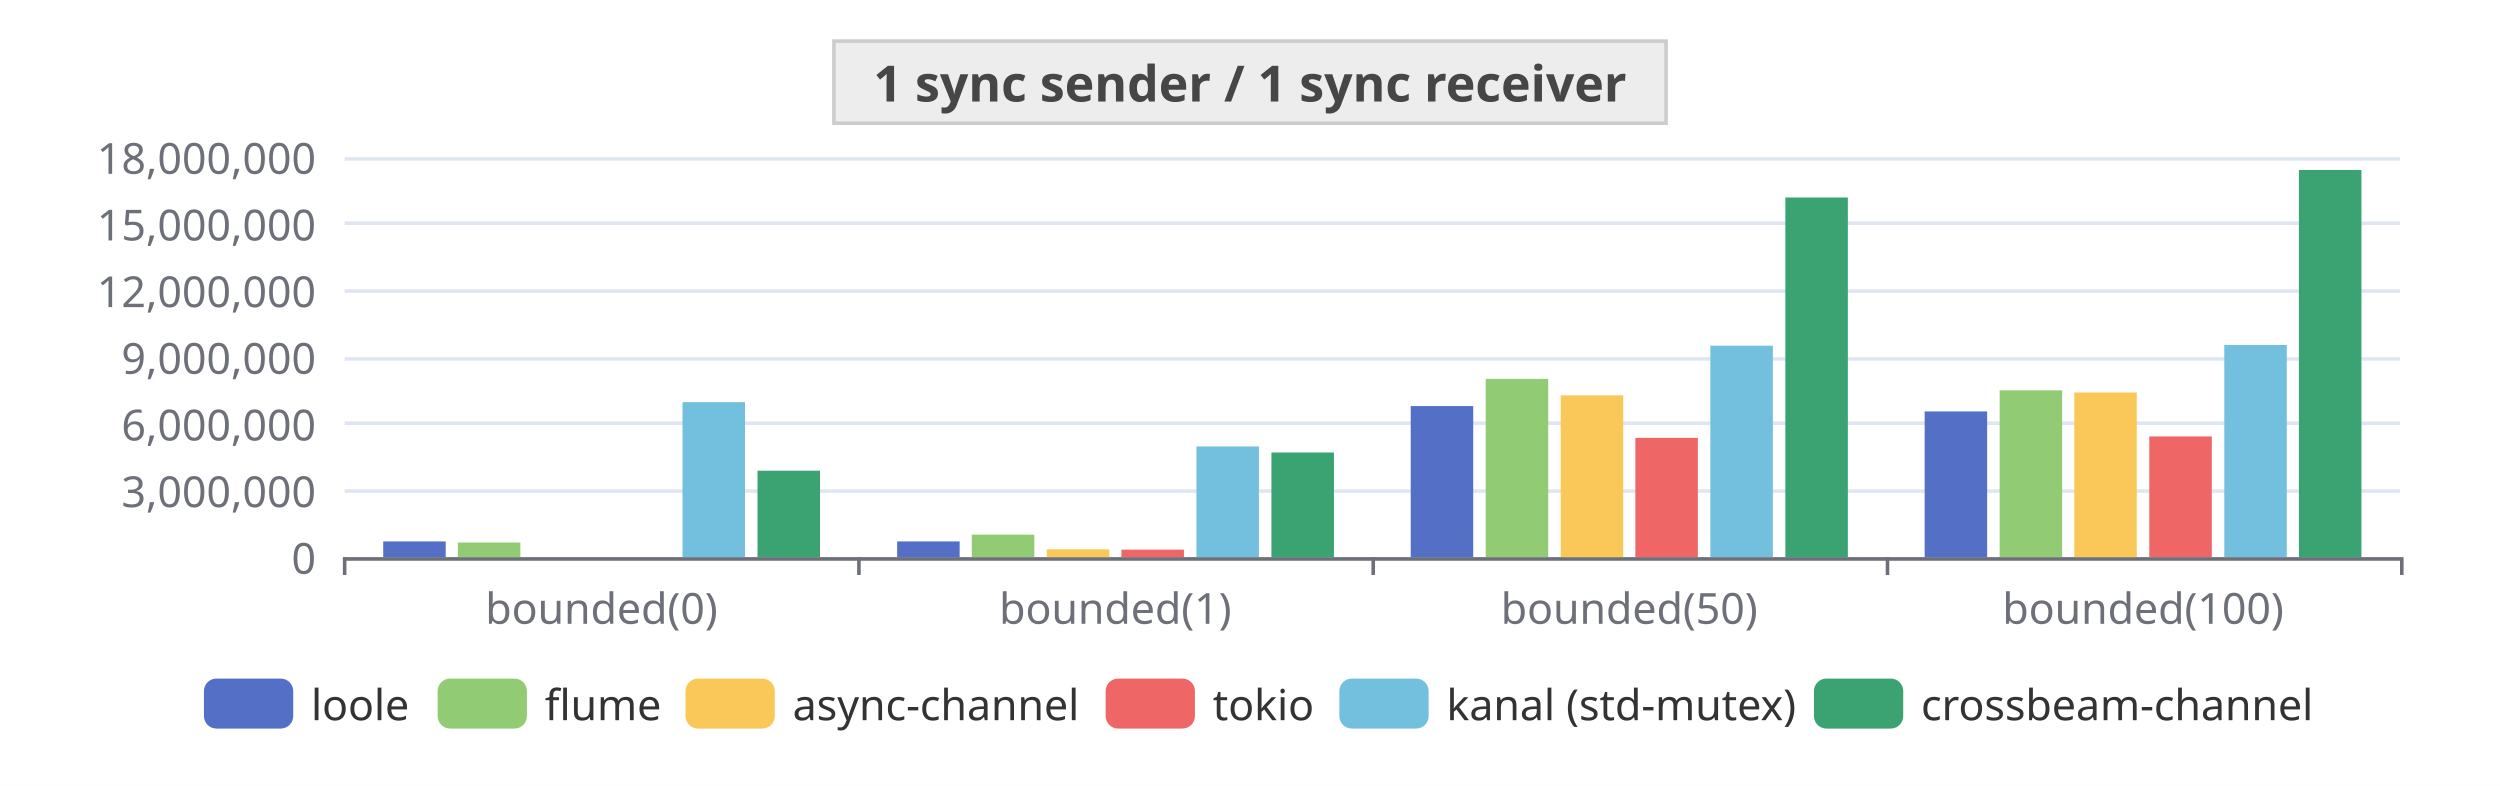
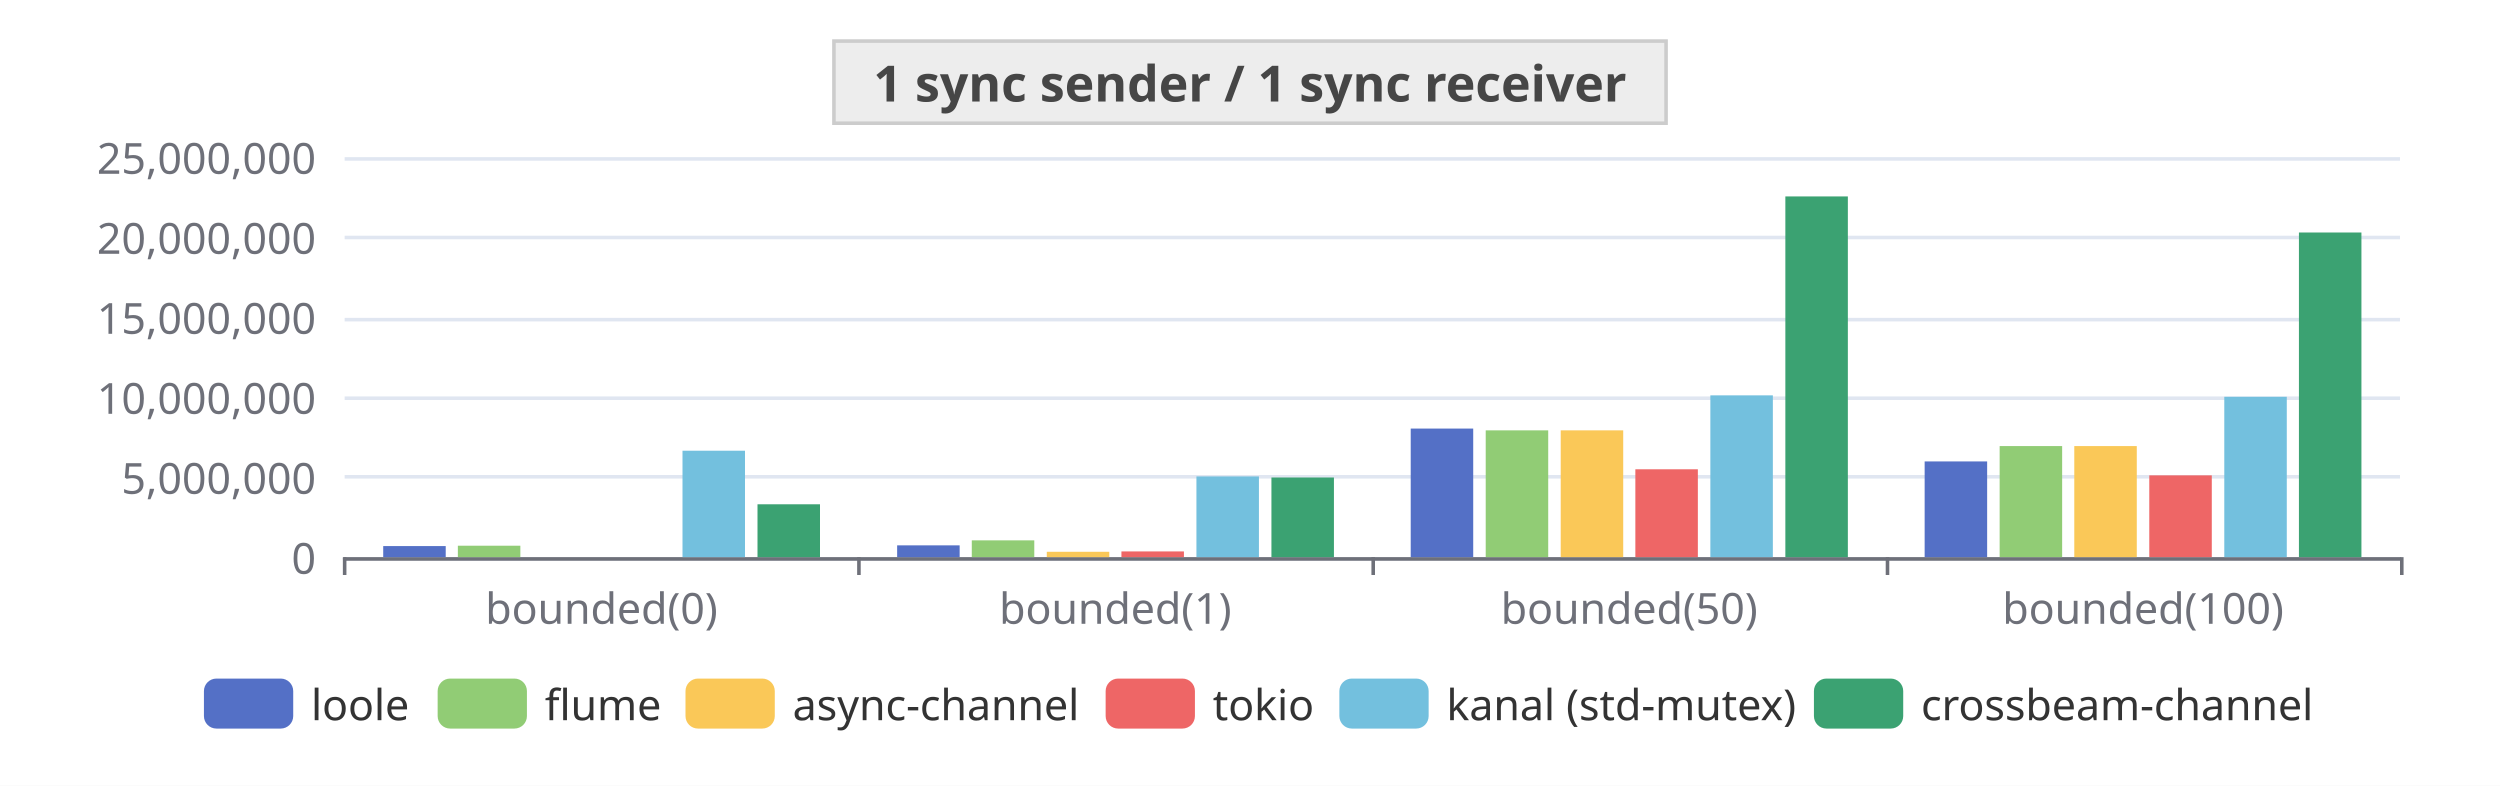
<svg xmlns="http://www.w3.org/2000/svg" width="700" height="220" version="1.1" baseProfile="full" viewBox="0 0 700 220">
  <rect width="700" height="220" x="0" y="0" id="0" fill="white" />
  <path d="M96.5 156.5L672 156.5" fill="none" stroke="#E0E6F1" />
-   <path d="M96.5 137.5L672 137.5" fill="none" stroke="#E0E6F1" />
-   <path d="M96.5 118.5L672 118.5" fill="none" stroke="#E0E6F1" />
-   <path d="M96.5 100.5L672 100.5" fill="none" stroke="#E0E6F1" />
-   <path d="M96.5 81.5L672 81.5" fill="none" stroke="#E0E6F1" />
-   <path d="M96.5 62.5L672 62.5" fill="none" stroke="#E0E6F1" />
+   <path d="M96.5 133.5L672 133.5" fill="none" stroke="#E0E6F1" />
+   <path d="M96.5 111.5L672 111.5" fill="none" stroke="#E0E6F1" />
+   <path d="M96.5 89.5L672 89.5" fill="none" stroke="#E0E6F1" />
+   <path d="M96.5 66.5L672 66.5" fill="none" stroke="#E0E6F1" />
  <path d="M96.5 44.5L672 44.5" fill="none" stroke="#E0E6F1" />
  <path d="M96.5 156.5L672 156.5" fill="none" stroke="#6E7079" stroke-linecap="round" />
  <path d="M96.5 156L96.5 161" fill="none" stroke="#6E7079" />
  <path d="M240.5 156L240.5 161" fill="none" stroke="#6E7079" />
  <path d="M384.5 156L384.5 161" fill="none" stroke="#6E7079" />
  <path d="M528.5 156L528.5 161" fill="none" stroke="#6E7079" />
  <path d="M672.5 156L672.5 161" fill="none" stroke="#6E7079" />
  <text dominant-baseline="central" text-anchor="end" style="font-size:12px;font-family:sans-serif;" transform="translate(88.48 156)" fill="#6E7079">0</text>
-   <text dominant-baseline="central" text-anchor="end" style="font-size:12px;font-family:sans-serif;" transform="translate(88.48 137.3333)" fill="#6E7079">3,000,000</text>
-   <text dominant-baseline="central" text-anchor="end" style="font-size:12px;font-family:sans-serif;" transform="translate(88.48 118.6667)" fill="#6E7079">6,000,000</text>
-   <text dominant-baseline="central" text-anchor="end" style="font-size:12px;font-family:sans-serif;" transform="translate(88.48 100)" fill="#6E7079">9,000,000</text>
-   <text dominant-baseline="central" text-anchor="end" style="font-size:12px;font-family:sans-serif;" transform="translate(88.48 81.3333)" fill="#6E7079">12,000,000</text>
-   <text dominant-baseline="central" text-anchor="end" style="font-size:12px;font-family:sans-serif;" transform="translate(88.48 62.6667)" fill="#6E7079">15,000,000</text>
-   <text dominant-baseline="central" text-anchor="end" style="font-size:12px;font-family:sans-serif;" transform="translate(88.48 44)" fill="#6E7079">18,000,000</text>
+   <text dominant-baseline="central" text-anchor="end" style="font-size:12px;font-family:sans-serif;" transform="translate(88.48 133.6)" fill="#6E7079">5,000,000</text>
+   <text dominant-baseline="central" text-anchor="end" style="font-size:12px;font-family:sans-serif;" transform="translate(88.48 111.2)" fill="#6E7079">10,000,000</text>
+   <text dominant-baseline="central" text-anchor="end" style="font-size:12px;font-family:sans-serif;" transform="translate(88.48 88.8)" fill="#6E7079">15,000,000</text>
+   <text dominant-baseline="central" text-anchor="end" style="font-size:12px;font-family:sans-serif;" transform="translate(88.48 66.4)" fill="#6E7079">20,000,000</text>
+   <text dominant-baseline="central" text-anchor="end" style="font-size:12px;font-family:sans-serif;" transform="translate(88.48 44)" fill="#6E7079">25,000,000</text>
  <text dominant-baseline="central" text-anchor="middle" style="font-size:12px;font-family:sans-serif;" y="6" transform="translate(168.42 164)" fill="#6E7079">bounded(0)</text>
  <text dominant-baseline="central" text-anchor="middle" style="font-size:12px;font-family:sans-serif;" y="6" transform="translate(312.3 164)" fill="#6E7079">bounded(1)</text>
  <text dominant-baseline="central" text-anchor="middle" style="font-size:12px;font-family:sans-serif;" y="6" transform="translate(456.18 164)" fill="#6E7079">bounded(50)</text>
  <text dominant-baseline="central" text-anchor="middle" style="font-size:12px;font-family:sans-serif;" y="6" transform="translate(600.06 164)" fill="#6E7079">bounded(100)</text>
-   <path d="M107.3 156l17.5 0l0 -4.4l-17.5 0Z" fill="#5470c6" />
-   <path d="M251.2 156l17.5 0l0 -4.4l-17.5 0Z" fill="#5470c6" />
-   <path d="M395 156l17.5 0l0 -42.3l-17.5 0Z" fill="#5470c6" />
-   <path d="M538.9 156l17.5 0l0 -40.8l-17.5 0Z" fill="#5470c6" />
-   <path d="M128.2 156l17.5 0l0 -4.1l-17.5 0Z" fill="#91cc75" />
-   <path d="M272.1 156l17.5 0l0 -6.3l-17.5 0Z" fill="#91cc75" />
-   <path d="M416 156l17.5 0l0 -49.9l-17.5 0Z" fill="#91cc75" />
-   <path d="M559.9 156l17.5 0l0 -46.7l-17.5 0Z" fill="#91cc75" />
+   <path d="M107.3 156l17.5 0l0 -3.1l-17.5 0Z" fill="#5470c6" />
+   <path d="M251.2 156l17.5 0l0 -3.3l-17.5 0Z" fill="#5470c6" />
+   <path d="M395 156l17.5 0l0 -36l-17.5 0Z" fill="#5470c6" />
+   <path d="M538.9 156l17.5 0l0 -26.8l-17.5 0Z" fill="#5470c6" />
+   <path d="M128.2 156l17.5 0l0 -3.2l-17.5 0Z" fill="#91cc75" />
+   <path d="M272.1 156l17.5 0l0 -4.7l-17.5 0Z" fill="#91cc75" />
+   <path d="M416 156l17.5 0l0 -35.5l-17.5 0Z" fill="#91cc75" />
+   <path d="M559.9 156l17.5 0l0 -31.1l-17.5 0Z" fill="#91cc75" />
  <path d="M149.2 156l17.5 0l0 0l-17.5 0Z" fill="#fac858" />
-   <path d="M293.1 156l17.5 0l0 -2.2l-17.5 0Z" fill="#fac858" />
-   <path d="M437 156l17.5 0l0 -45.3l-17.5 0Z" fill="#fac858" />
-   <path d="M580.8 156l17.5 0l0 -46.1l-17.5 0Z" fill="#fac858" />
+   <path d="M293.1 156l17.5 0l0 -1.5l-17.5 0Z" fill="#fac858" />
+   <path d="M437 156l17.5 0l0 -35.5l-17.5 0Z" fill="#fac858" />
+   <path d="M580.8 156l17.5 0l0 -31.1l-17.5 0Z" fill="#fac858" />
  <path d="M170.2 156l17.5 0l0 0l-17.5 0Z" fill="#ee6666" />
-   <path d="M314 156l17.5 0l0 -2.1l-17.5 0Z" fill="#ee6666" />
-   <path d="M457.9 156l17.5 0l0 -33.4l-17.5 0Z" fill="#ee6666" />
-   <path d="M601.8 156l17.5 0l0 -33.8l-17.5 0Z" fill="#ee6666" />
-   <path d="M191.1 156l17.5 0l0 -43.4l-17.5 0Z" fill="#73c0de" />
-   <path d="M335 156l17.5 0l0 -31l-17.5 0Z" fill="#73c0de" />
-   <path d="M478.9 156l17.5 0l0 -59.2l-17.5 0Z" fill="#73c0de" />
-   <path d="M622.8 156l17.5 0l0 -59.4l-17.5 0Z" fill="#73c0de" />
-   <path d="M212.1 156l17.5 0l0 -24.2l-17.5 0Z" fill="#3ba272" />
-   <path d="M356 156l17.5 0l0 -29.3l-17.5 0Z" fill="#3ba272" />
-   <path d="M499.9 156l17.5 0l0 -100.7l-17.5 0Z" fill="#3ba272" />
-   <path d="M643.7 156l17.5 0l0 -108.4l-17.5 0Z" fill="#3ba272" />
+   <path d="M314 156l17.5 0l0 -1.6l-17.5 0Z" fill="#ee6666" />
+   <path d="M457.9 156l17.5 0l0 -24.6l-17.5 0Z" fill="#ee6666" />
+   <path d="M601.8 156l17.5 0l0 -22.9l-17.5 0Z" fill="#ee6666" />
+   <path d="M191.1 156l17.5 0l0 -29.8l-17.5 0Z" fill="#73c0de" />
+   <path d="M335 156l17.5 0l0 -22.6l-17.5 0Z" fill="#73c0de" />
+   <path d="M478.9 156l17.5 0l0 -45.3l-17.5 0Z" fill="#73c0de" />
+   <path d="M622.8 156l17.5 0l0 -44.9l-17.5 0Z" fill="#73c0de" />
+   <path d="M212.1 156l17.5 0l0 -14.8l-17.5 0Z" fill="#3ba272" />
+   <path d="M356 156l17.5 0l0 -22.3l-17.5 0Z" fill="#3ba272" />
+   <path d="M499.9 156l17.5 0l0 -101l-17.5 0Z" fill="#3ba272" />
+   <path d="M643.7 156l17.5 0l0 -90.9l-17.5 0Z" fill="#3ba272" />
  <path d="M-5 -5l595.8 0l0 24l-595.8 0Z" transform="translate(57.1 190)" fill="rgb(0,0,0)" fill-opacity="0" stroke="#ccc" stroke-width="0" />
  <path d="M3.5 0L21.5 0A3.5 3.5 0 0 1 25 3.5L25 10.5A3.5 3.5 0 0 1 21.5 14L3.5 14A3.5 3.5 0 0 1 0 10.5L0 3.5A3.5 3.5 0 0 1 3.5 0" transform="translate(57.1 190)" fill="#5470c6" />
  <text dominant-baseline="central" text-anchor="start" style="font-size:12px;font-family:sans-serif;" x="30" y="7" transform="translate(57.1 190)" fill="#333">loole</text>
  <path d="M3.5 0L21.5 0A3.5 3.5 0 0 1 25 3.5L25 10.5A3.5 3.5 0 0 1 21.5 14L3.5 14A3.5 3.5 0 0 1 0 10.5L0 3.5A3.5 3.5 0 0 1 3.5 0" transform="translate(122.54 190)" fill="#91cc75" />
  <text dominant-baseline="central" text-anchor="start" style="font-size:12px;font-family:sans-serif;" x="30" y="7" transform="translate(122.54 190)" fill="#333">flume</text>
  <path d="M3.5 0L21.5 0A3.5 3.5 0 0 1 25 3.5L25 10.5A3.5 3.5 0 0 1 21.5 14L3.5 14A3.5 3.5 0 0 1 0 10.5L0 3.5A3.5 3.5 0 0 1 3.5 0" transform="translate(191.94 190)" fill="#fac858" />
  <text dominant-baseline="central" text-anchor="start" style="font-size:12px;font-family:sans-serif;" x="30" y="7" transform="translate(191.94 190)" fill="#333">async-channel</text>
  <path d="M3.5 0L21.5 0A3.5 3.5 0 0 1 25 3.5L25 10.5A3.5 3.5 0 0 1 21.5 14L3.5 14A3.5 3.5 0 0 1 0 10.5L0 3.5A3.5 3.5 0 0 1 3.5 0" transform="translate(309.58 190)" fill="#ee6666" />
  <text dominant-baseline="central" text-anchor="start" style="font-size:12px;font-family:sans-serif;" x="30" y="7" transform="translate(309.58 190)" fill="#333">tokio</text>
  <path d="M3.5 0L21.5 0A3.5 3.5 0 0 1 25 3.5L25 10.5A3.5 3.5 0 0 1 21.5 14L3.5 14A3.5 3.5 0 0 1 0 10.5L0 3.5A3.5 3.5 0 0 1 3.5 0" transform="translate(375.02 190)" fill="#73c0de" />
  <text dominant-baseline="central" text-anchor="start" style="font-size:12px;font-family:sans-serif;" xml:space="preserve" x="30" y="7" transform="translate(375.02 190)" fill="#333">kanal (std-mutex)</text>
  <path d="M3.5 0L21.5 0A3.5 3.5 0 0 1 25 3.5L25 10.5A3.5 3.5 0 0 1 21.5 14L3.5 14A3.5 3.5 0 0 1 0 10.5L0 3.5A3.5 3.5 0 0 1 3.5 0" transform="translate(507.9 190)" fill="#3ba272" />
  <text dominant-baseline="central" text-anchor="start" style="font-size:12px;font-family:sans-serif;" x="30" y="7" transform="translate(507.9 190)" fill="#333">crossbeam-channel</text>
  <path d="M-116.5 -4.5l233 0l0 23l-233 0Z" transform="translate(350 16)" fill="#ddd8" stroke="#ccc" />
  <text dominant-baseline="central" text-anchor="middle" style="font-size:14px;font-family:sans-serif;font-weight:bold;" xml:space="preserve" y="7" transform="translate(350 16)" fill="#464646">1 sync sender / 1 sync receiver</text>
</svg>
